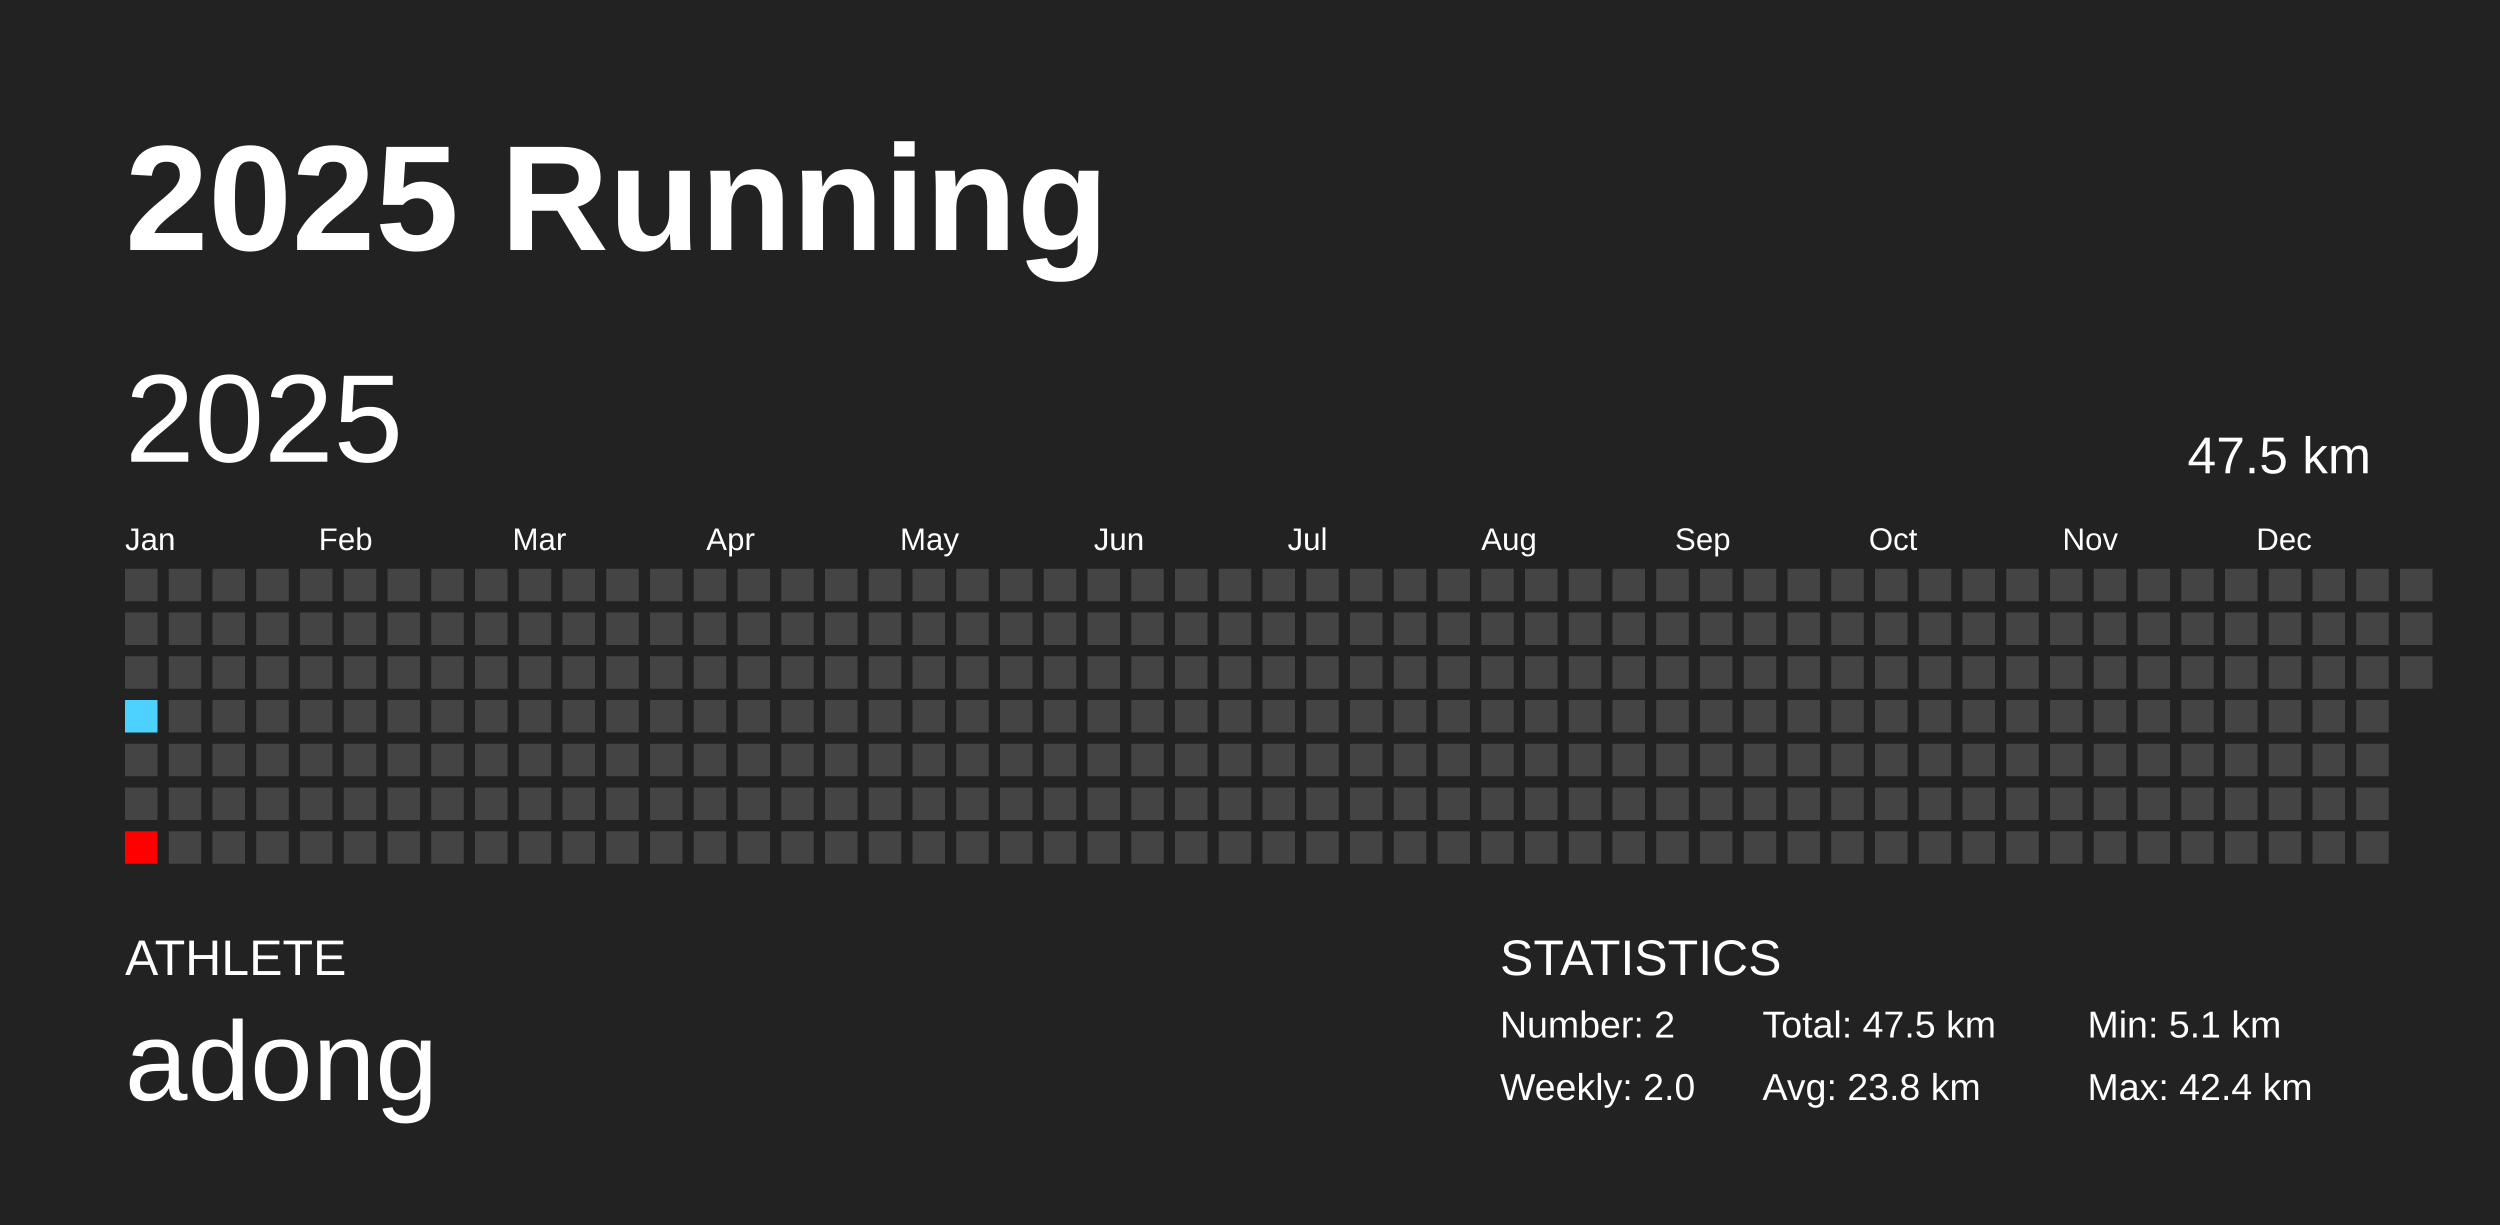
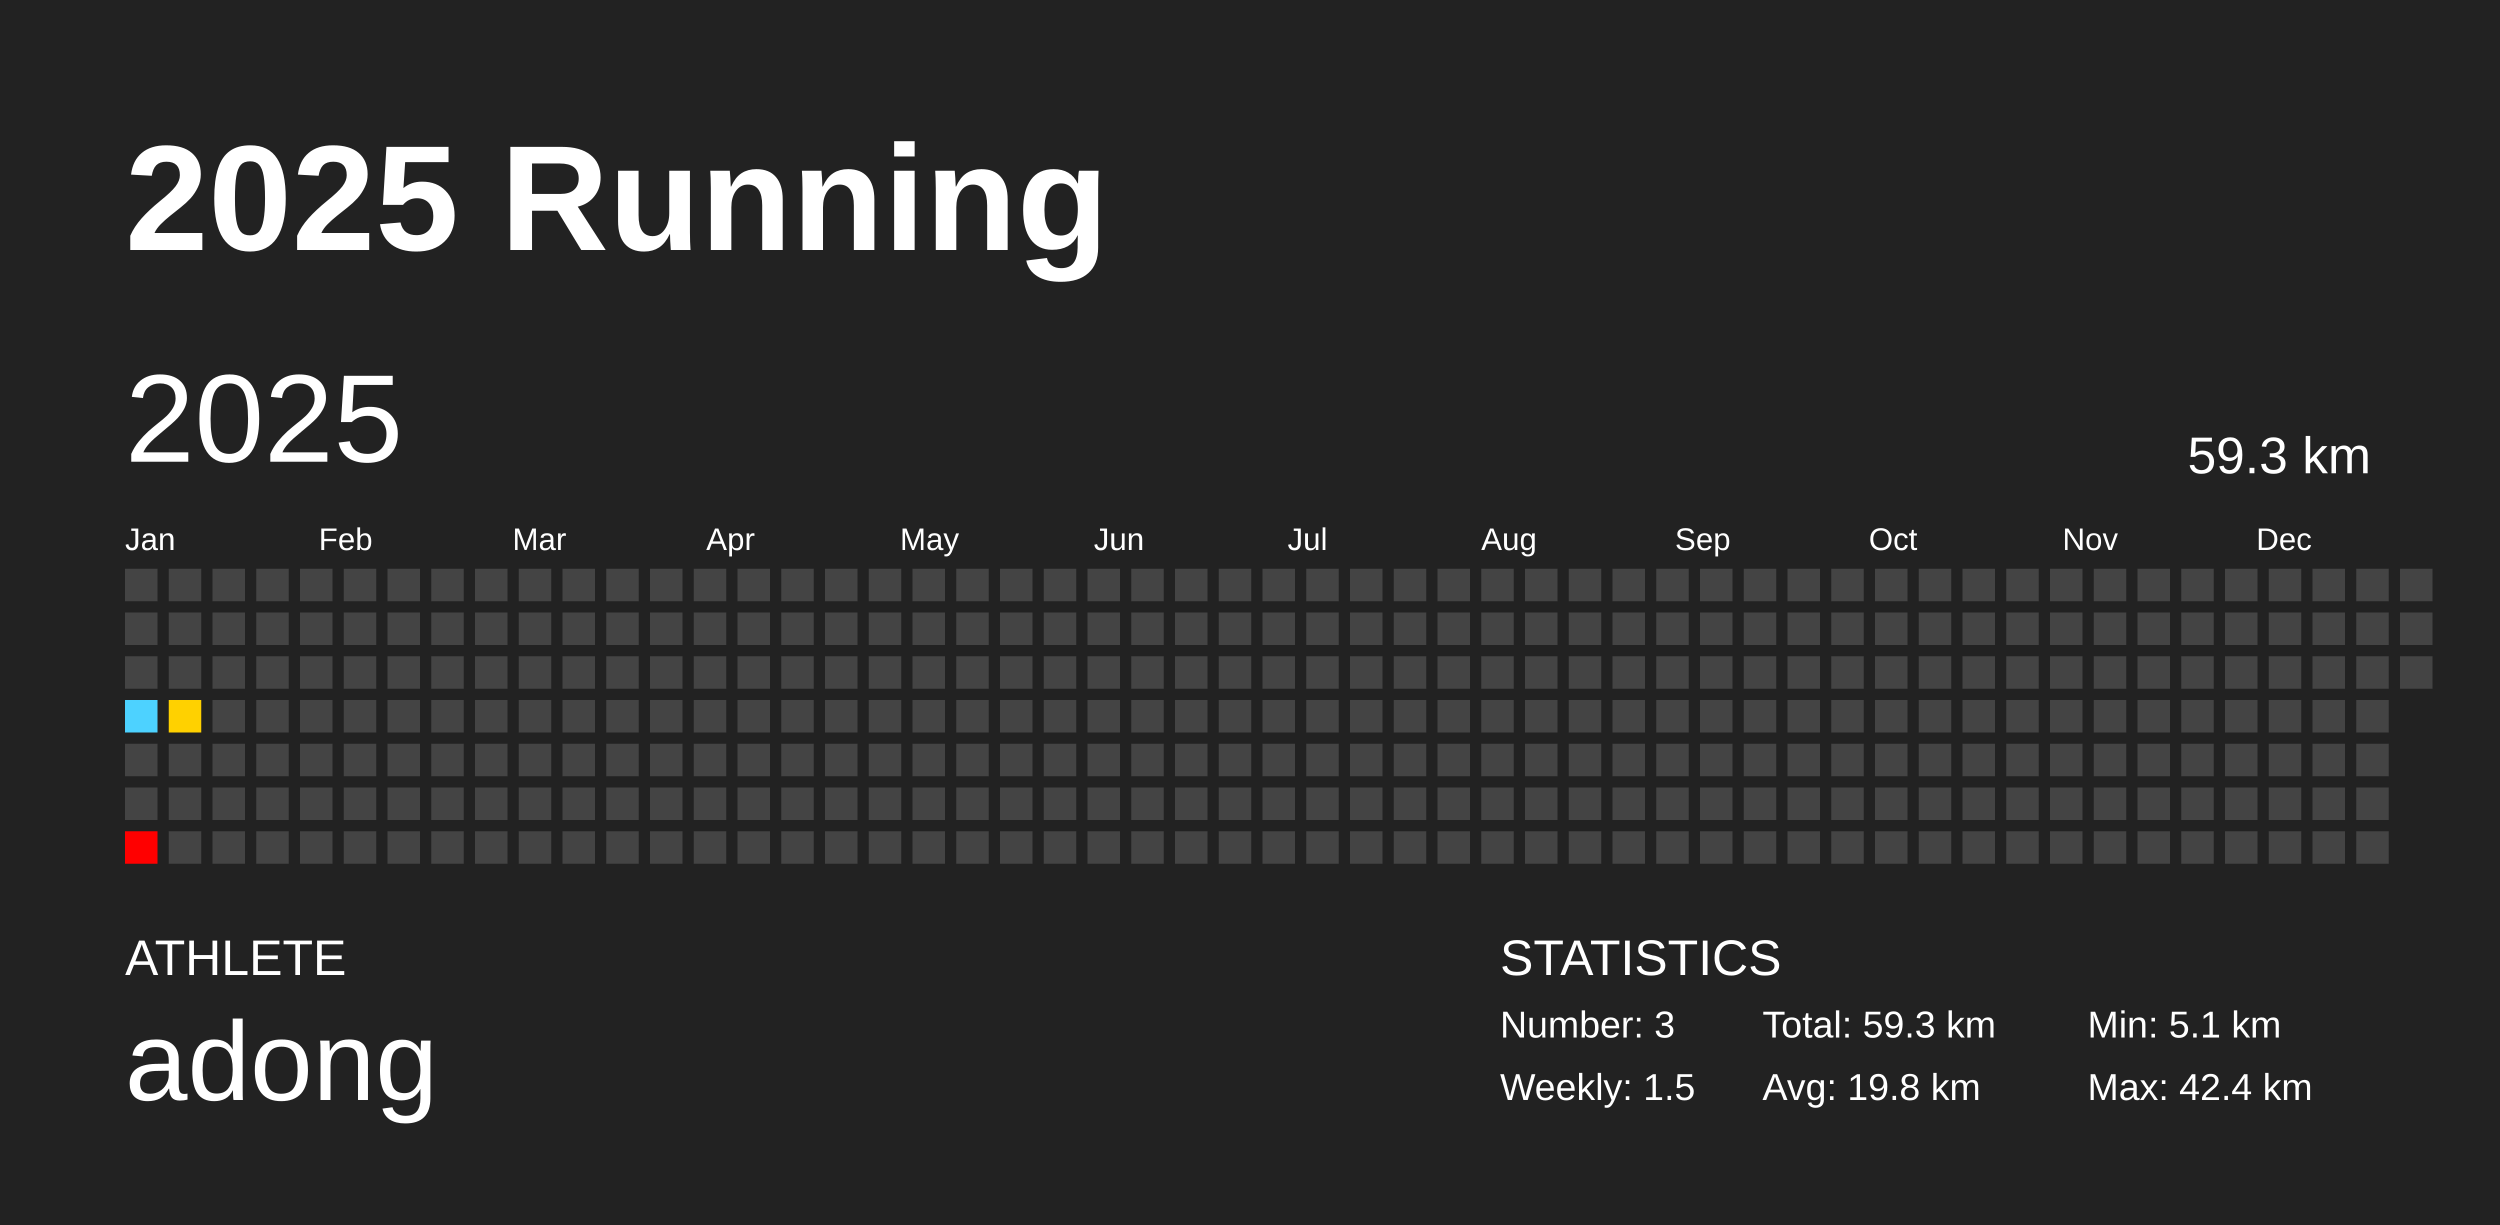
<svg xmlns="http://www.w3.org/2000/svg" baseProfile="full" height="98mm" version="1.1" viewBox="0,0,200,98" width="200mm">
  <defs />
  <rect fill="#222222" height="98" width="200" x="0" y="0" />
  <text fill="#FFFFFF" style="font-size:12px; font-family:Arial; font-weight:bold;" x="10" y="20">2025 Running</text>
  <text fill="#FFFFFF" style="font-size:4px; font-family:Arial" x="10" y="78">ATHLETE</text>
  <text fill="#FFFFFF" style="font-size:9px; font-family:Arial" x="10" y="88">adong</text>
  <text fill="#FFFFFF" style="font-size:4px; font-family:Arial" x="120" y="78">STATISTICS</text>
-   <text fill="#FFFFFF" style="font-size:3px; font-family:Arial" x="120" y="83">Number: 2</text>
-   <text fill="#FFFFFF" style="font-size:3px; font-family:Arial" x="120" y="88">Weekly: 2.0</text>
-   <text fill="#FFFFFF" style="font-size:3px; font-family:Arial" x="141" y="83">Total: 47.5 km</text>
-   <text fill="#FFFFFF" style="font-size:3px; font-family:Arial" x="141" y="88">Avg: 23.8 km</text>
+   <text fill="#FFFFFF" style="font-size:3px; font-family:Arial" x="120" y="83">Number: 3</text>
+   <text fill="#FFFFFF" style="font-size:3px; font-family:Arial" x="120" y="88">Weekly: 1.5</text>
+   <text fill="#FFFFFF" style="font-size:3px; font-family:Arial" x="141" y="83">Total: 59.3 km</text>
+   <text fill="#FFFFFF" style="font-size:3px; font-family:Arial" x="141" y="88">Avg: 19.8 km</text>
  <text fill="#FFFFFF" style="font-size:3px; font-family:Arial" x="167" y="83">Min: 5.1 km</text>
  <text fill="#FFFFFF" style="font-size:3px; font-family:Arial" x="167" y="88">Max: 42.4 km</text>
  <text dominant-baseline="hanging" fill="#FFFFFF" style="font-size:10.0px; font-family:Arial;" x="10" y="30">2025</text>
-   <text dominant-baseline="hanging" fill="#FFFFFF" style="font-size:4.125px; font-family:Arial;" x="175" y="35">47.5 km</text>
+   <text dominant-baseline="hanging" fill="#FFFFFF" style="font-size:4.125px; font-family:Arial;" x="175" y="35">59.3 km</text>
  <text fill="#FFFFFF" style="font-size:2.5px; font-family:Arial" x="10.0" y="44">Jan</text>
  <text fill="#FFFFFF" style="font-size:2.5px; font-family:Arial" x="25.5" y="44">Feb</text>
  <text fill="#FFFFFF" style="font-size:2.5px; font-family:Arial" x="41.0" y="44">Mar</text>
  <text fill="#FFFFFF" style="font-size:2.5px; font-family:Arial" x="56.5" y="44">Apr</text>
  <text fill="#FFFFFF" style="font-size:2.5px; font-family:Arial" x="72.0" y="44">May</text>
  <text fill="#FFFFFF" style="font-size:2.5px; font-family:Arial" x="87.5" y="44">Jun</text>
  <text fill="#FFFFFF" style="font-size:2.5px; font-family:Arial" x="103.0" y="44">Jul</text>
  <text fill="#FFFFFF" style="font-size:2.5px; font-family:Arial" x="118.5" y="44">Aug</text>
  <text fill="#FFFFFF" style="font-size:2.5px; font-family:Arial" x="134.0" y="44">Sep</text>
  <text fill="#FFFFFF" style="font-size:2.5px; font-family:Arial" x="149.5" y="44">Oct</text>
  <text fill="#FFFFFF" style="font-size:2.5px; font-family:Arial" x="165.0" y="44">Nov</text>
  <text fill="#FFFFFF" style="font-size:2.5px; font-family:Arial" x="180.5" y="44">Dec</text>
  <rect fill="#444444" height="2.6" width="2.6" x="10.0" y="45.5" />
  <rect fill="#444444" height="2.6" width="2.6" x="10.0" y="49.0" />
  <rect fill="#444444" height="2.6" width="2.6" x="10.0" y="52.5" />
  <rect fill="#4dd2ff" height="2.6" width="2.6" x="10.0" y="56.0" />
  <rect fill="#444444" height="2.6" width="2.6" x="10.0" y="59.5" />
  <rect fill="#444444" height="2.6" width="2.6" x="10.0" y="63.0" />
  <rect fill="red" height="2.6" width="2.6" x="10.0" y="66.5" />
  <rect fill="#444444" height="2.6" width="2.6" x="13.5" y="45.5" />
  <rect fill="#444444" height="2.6" width="2.6" x="13.5" y="49.0" />
  <rect fill="#444444" height="2.6" width="2.6" x="13.5" y="52.5" />
-   <rect fill="#444444" height="2.6" width="2.6" x="13.5" y="56.0" />
+   <rect fill="#ffd100" height="2.6" width="2.6" x="13.5" y="56.0" />
  <rect fill="#444444" height="2.6" width="2.6" x="13.5" y="59.5" />
  <rect fill="#444444" height="2.6" width="2.6" x="13.5" y="63.0" />
  <rect fill="#444444" height="2.6" width="2.6" x="13.5" y="66.5" />
  <rect fill="#444444" height="2.6" width="2.6" x="17.0" y="45.5" />
  <rect fill="#444444" height="2.6" width="2.6" x="17.0" y="49.0" />
  <rect fill="#444444" height="2.6" width="2.6" x="17.0" y="52.5" />
  <rect fill="#444444" height="2.6" width="2.6" x="17.0" y="56.0" />
  <rect fill="#444444" height="2.6" width="2.6" x="17.0" y="59.5" />
  <rect fill="#444444" height="2.6" width="2.6" x="17.0" y="63.0" />
  <rect fill="#444444" height="2.6" width="2.6" x="17.0" y="66.5" />
  <rect fill="#444444" height="2.6" width="2.6" x="20.5" y="45.5" />
  <rect fill="#444444" height="2.6" width="2.6" x="20.5" y="49.0" />
  <rect fill="#444444" height="2.6" width="2.6" x="20.5" y="52.5" />
  <rect fill="#444444" height="2.6" width="2.6" x="20.5" y="56.0" />
  <rect fill="#444444" height="2.6" width="2.6" x="20.5" y="59.5" />
  <rect fill="#444444" height="2.6" width="2.6" x="20.5" y="63.0" />
  <rect fill="#444444" height="2.6" width="2.6" x="20.5" y="66.5" />
  <rect fill="#444444" height="2.6" width="2.6" x="24.0" y="45.5" />
  <rect fill="#444444" height="2.6" width="2.6" x="24.0" y="49.0" />
  <rect fill="#444444" height="2.6" width="2.6" x="24.0" y="52.5" />
  <rect fill="#444444" height="2.6" width="2.6" x="24.0" y="56.0" />
  <rect fill="#444444" height="2.6" width="2.6" x="24.0" y="59.5" />
  <rect fill="#444444" height="2.6" width="2.6" x="24.0" y="63.0" />
  <rect fill="#444444" height="2.6" width="2.6" x="24.0" y="66.5" />
  <rect fill="#444444" height="2.6" width="2.6" x="27.5" y="45.5" />
  <rect fill="#444444" height="2.6" width="2.6" x="27.5" y="49.0" />
  <rect fill="#444444" height="2.6" width="2.6" x="27.5" y="52.5" />
  <rect fill="#444444" height="2.6" width="2.6" x="27.5" y="56.0" />
  <rect fill="#444444" height="2.6" width="2.6" x="27.5" y="59.5" />
  <rect fill="#444444" height="2.6" width="2.6" x="27.5" y="63.0" />
  <rect fill="#444444" height="2.6" width="2.6" x="27.5" y="66.5" />
  <rect fill="#444444" height="2.6" width="2.6" x="31.0" y="45.5" />
  <rect fill="#444444" height="2.6" width="2.6" x="31.0" y="49.0" />
  <rect fill="#444444" height="2.6" width="2.6" x="31.0" y="52.5" />
  <rect fill="#444444" height="2.6" width="2.6" x="31.0" y="56.0" />
  <rect fill="#444444" height="2.6" width="2.6" x="31.0" y="59.5" />
  <rect fill="#444444" height="2.6" width="2.6" x="31.0" y="63.0" />
  <rect fill="#444444" height="2.6" width="2.6" x="31.0" y="66.5" />
  <rect fill="#444444" height="2.6" width="2.6" x="34.5" y="45.5" />
  <rect fill="#444444" height="2.6" width="2.6" x="34.5" y="49.0" />
  <rect fill="#444444" height="2.6" width="2.6" x="34.5" y="52.5" />
  <rect fill="#444444" height="2.6" width="2.6" x="34.5" y="56.0" />
  <rect fill="#444444" height="2.6" width="2.6" x="34.5" y="59.5" />
  <rect fill="#444444" height="2.6" width="2.6" x="34.5" y="63.0" />
  <rect fill="#444444" height="2.6" width="2.6" x="34.5" y="66.5" />
  <rect fill="#444444" height="2.6" width="2.6" x="38.0" y="45.5" />
  <rect fill="#444444" height="2.6" width="2.6" x="38.0" y="49.0" />
  <rect fill="#444444" height="2.6" width="2.6" x="38.0" y="52.5" />
  <rect fill="#444444" height="2.6" width="2.6" x="38.0" y="56.0" />
  <rect fill="#444444" height="2.6" width="2.6" x="38.0" y="59.5" />
  <rect fill="#444444" height="2.6" width="2.6" x="38.0" y="63.0" />
  <rect fill="#444444" height="2.6" width="2.6" x="38.0" y="66.5" />
  <rect fill="#444444" height="2.6" width="2.6" x="41.5" y="45.5" />
  <rect fill="#444444" height="2.6" width="2.6" x="41.5" y="49.0" />
  <rect fill="#444444" height="2.6" width="2.6" x="41.5" y="52.5" />
  <rect fill="#444444" height="2.6" width="2.6" x="41.5" y="56.0" />
  <rect fill="#444444" height="2.6" width="2.6" x="41.5" y="59.5" />
  <rect fill="#444444" height="2.6" width="2.6" x="41.5" y="63.0" />
  <rect fill="#444444" height="2.6" width="2.6" x="41.5" y="66.5" />
  <rect fill="#444444" height="2.6" width="2.6" x="45.0" y="45.5" />
  <rect fill="#444444" height="2.6" width="2.6" x="45.0" y="49.0" />
  <rect fill="#444444" height="2.6" width="2.6" x="45.0" y="52.5" />
  <rect fill="#444444" height="2.6" width="2.6" x="45.0" y="56.0" />
  <rect fill="#444444" height="2.6" width="2.6" x="45.0" y="59.5" />
  <rect fill="#444444" height="2.6" width="2.6" x="45.0" y="63.0" />
  <rect fill="#444444" height="2.6" width="2.6" x="45.0" y="66.5" />
  <rect fill="#444444" height="2.6" width="2.6" x="48.5" y="45.5" />
  <rect fill="#444444" height="2.6" width="2.6" x="48.5" y="49.0" />
  <rect fill="#444444" height="2.6" width="2.6" x="48.5" y="52.5" />
  <rect fill="#444444" height="2.6" width="2.6" x="48.5" y="56.0" />
  <rect fill="#444444" height="2.6" width="2.6" x="48.5" y="59.5" />
  <rect fill="#444444" height="2.6" width="2.6" x="48.5" y="63.0" />
  <rect fill="#444444" height="2.6" width="2.6" x="48.5" y="66.5" />
  <rect fill="#444444" height="2.6" width="2.6" x="52.0" y="45.5" />
  <rect fill="#444444" height="2.6" width="2.6" x="52.0" y="49.0" />
  <rect fill="#444444" height="2.6" width="2.6" x="52.0" y="52.5" />
  <rect fill="#444444" height="2.6" width="2.6" x="52.0" y="56.0" />
  <rect fill="#444444" height="2.6" width="2.6" x="52.0" y="59.5" />
  <rect fill="#444444" height="2.6" width="2.6" x="52.0" y="63.0" />
  <rect fill="#444444" height="2.6" width="2.6" x="52.0" y="66.5" />
  <rect fill="#444444" height="2.6" width="2.6" x="55.5" y="45.5" />
  <rect fill="#444444" height="2.6" width="2.6" x="55.5" y="49.0" />
  <rect fill="#444444" height="2.6" width="2.6" x="55.5" y="52.5" />
  <rect fill="#444444" height="2.6" width="2.6" x="55.5" y="56.0" />
  <rect fill="#444444" height="2.6" width="2.6" x="55.5" y="59.5" />
  <rect fill="#444444" height="2.6" width="2.6" x="55.5" y="63.0" />
  <rect fill="#444444" height="2.6" width="2.6" x="55.5" y="66.5" />
  <rect fill="#444444" height="2.6" width="2.6" x="59.0" y="45.5" />
  <rect fill="#444444" height="2.6" width="2.6" x="59.0" y="49.0" />
  <rect fill="#444444" height="2.6" width="2.6" x="59.0" y="52.5" />
  <rect fill="#444444" height="2.6" width="2.6" x="59.0" y="56.0" />
  <rect fill="#444444" height="2.6" width="2.6" x="59.0" y="59.5" />
  <rect fill="#444444" height="2.6" width="2.6" x="59.0" y="63.0" />
  <rect fill="#444444" height="2.6" width="2.6" x="59.0" y="66.5" />
  <rect fill="#444444" height="2.6" width="2.6" x="62.5" y="45.5" />
  <rect fill="#444444" height="2.6" width="2.6" x="62.5" y="49.0" />
  <rect fill="#444444" height="2.6" width="2.6" x="62.5" y="52.5" />
  <rect fill="#444444" height="2.6" width="2.6" x="62.5" y="56.0" />
  <rect fill="#444444" height="2.6" width="2.6" x="62.5" y="59.5" />
  <rect fill="#444444" height="2.6" width="2.6" x="62.5" y="63.0" />
  <rect fill="#444444" height="2.6" width="2.6" x="62.5" y="66.5" />
  <rect fill="#444444" height="2.6" width="2.6" x="66.0" y="45.5" />
  <rect fill="#444444" height="2.6" width="2.6" x="66.0" y="49.0" />
  <rect fill="#444444" height="2.6" width="2.6" x="66.0" y="52.5" />
  <rect fill="#444444" height="2.6" width="2.6" x="66.0" y="56.0" />
  <rect fill="#444444" height="2.6" width="2.6" x="66.0" y="59.5" />
  <rect fill="#444444" height="2.6" width="2.6" x="66.0" y="63.0" />
  <rect fill="#444444" height="2.6" width="2.6" x="66.0" y="66.5" />
  <rect fill="#444444" height="2.6" width="2.6" x="69.5" y="45.5" />
  <rect fill="#444444" height="2.6" width="2.6" x="69.5" y="49.0" />
  <rect fill="#444444" height="2.6" width="2.6" x="69.5" y="52.5" />
  <rect fill="#444444" height="2.6" width="2.6" x="69.5" y="56.0" />
  <rect fill="#444444" height="2.6" width="2.6" x="69.5" y="59.5" />
  <rect fill="#444444" height="2.6" width="2.6" x="69.5" y="63.0" />
  <rect fill="#444444" height="2.6" width="2.6" x="69.5" y="66.5" />
  <rect fill="#444444" height="2.6" width="2.6" x="73.0" y="45.5" />
  <rect fill="#444444" height="2.6" width="2.6" x="73.0" y="49.0" />
  <rect fill="#444444" height="2.6" width="2.6" x="73.0" y="52.5" />
  <rect fill="#444444" height="2.6" width="2.6" x="73.0" y="56.0" />
  <rect fill="#444444" height="2.6" width="2.6" x="73.0" y="59.5" />
  <rect fill="#444444" height="2.6" width="2.6" x="73.0" y="63.0" />
  <rect fill="#444444" height="2.6" width="2.6" x="73.0" y="66.5" />
  <rect fill="#444444" height="2.6" width="2.6" x="76.5" y="45.5" />
  <rect fill="#444444" height="2.6" width="2.6" x="76.5" y="49.0" />
  <rect fill="#444444" height="2.6" width="2.6" x="76.5" y="52.5" />
  <rect fill="#444444" height="2.6" width="2.6" x="76.5" y="56.0" />
  <rect fill="#444444" height="2.6" width="2.6" x="76.5" y="59.5" />
  <rect fill="#444444" height="2.6" width="2.6" x="76.5" y="63.0" />
  <rect fill="#444444" height="2.6" width="2.6" x="76.5" y="66.5" />
  <rect fill="#444444" height="2.6" width="2.6" x="80.0" y="45.5" />
  <rect fill="#444444" height="2.6" width="2.6" x="80.0" y="49.0" />
  <rect fill="#444444" height="2.6" width="2.6" x="80.0" y="52.5" />
  <rect fill="#444444" height="2.6" width="2.6" x="80.0" y="56.0" />
  <rect fill="#444444" height="2.6" width="2.6" x="80.0" y="59.5" />
  <rect fill="#444444" height="2.6" width="2.6" x="80.0" y="63.0" />
  <rect fill="#444444" height="2.6" width="2.6" x="80.0" y="66.5" />
  <rect fill="#444444" height="2.6" width="2.6" x="83.5" y="45.5" />
  <rect fill="#444444" height="2.6" width="2.6" x="83.5" y="49.0" />
  <rect fill="#444444" height="2.6" width="2.6" x="83.5" y="52.5" />
  <rect fill="#444444" height="2.6" width="2.6" x="83.5" y="56.0" />
  <rect fill="#444444" height="2.6" width="2.6" x="83.5" y="59.5" />
  <rect fill="#444444" height="2.6" width="2.6" x="83.5" y="63.0" />
  <rect fill="#444444" height="2.6" width="2.6" x="83.5" y="66.5" />
  <rect fill="#444444" height="2.6" width="2.6" x="87.0" y="45.5" />
  <rect fill="#444444" height="2.6" width="2.6" x="87.0" y="49.0" />
  <rect fill="#444444" height="2.6" width="2.6" x="87.0" y="52.5" />
  <rect fill="#444444" height="2.6" width="2.6" x="87.0" y="56.0" />
  <rect fill="#444444" height="2.6" width="2.6" x="87.0" y="59.5" />
  <rect fill="#444444" height="2.6" width="2.6" x="87.0" y="63.0" />
  <rect fill="#444444" height="2.6" width="2.6" x="87.0" y="66.5" />
  <rect fill="#444444" height="2.6" width="2.6" x="90.5" y="45.5" />
  <rect fill="#444444" height="2.6" width="2.6" x="90.5" y="49.0" />
  <rect fill="#444444" height="2.6" width="2.6" x="90.5" y="52.5" />
  <rect fill="#444444" height="2.6" width="2.6" x="90.5" y="56.0" />
  <rect fill="#444444" height="2.6" width="2.6" x="90.5" y="59.5" />
  <rect fill="#444444" height="2.6" width="2.6" x="90.5" y="63.0" />
  <rect fill="#444444" height="2.6" width="2.6" x="90.5" y="66.5" />
  <rect fill="#444444" height="2.6" width="2.6" x="94.0" y="45.5" />
  <rect fill="#444444" height="2.6" width="2.6" x="94.0" y="49.0" />
  <rect fill="#444444" height="2.6" width="2.6" x="94.0" y="52.5" />
  <rect fill="#444444" height="2.6" width="2.6" x="94.0" y="56.0" />
  <rect fill="#444444" height="2.6" width="2.6" x="94.0" y="59.5" />
  <rect fill="#444444" height="2.6" width="2.6" x="94.0" y="63.0" />
  <rect fill="#444444" height="2.6" width="2.6" x="94.0" y="66.5" />
  <rect fill="#444444" height="2.6" width="2.6" x="97.5" y="45.5" />
  <rect fill="#444444" height="2.6" width="2.6" x="97.5" y="49.0" />
  <rect fill="#444444" height="2.6" width="2.6" x="97.5" y="52.5" />
  <rect fill="#444444" height="2.6" width="2.6" x="97.5" y="56.0" />
  <rect fill="#444444" height="2.6" width="2.6" x="97.5" y="59.5" />
  <rect fill="#444444" height="2.6" width="2.6" x="97.5" y="63.0" />
  <rect fill="#444444" height="2.6" width="2.6" x="97.5" y="66.5" />
  <rect fill="#444444" height="2.6" width="2.6" x="101.0" y="45.5" />
  <rect fill="#444444" height="2.6" width="2.6" x="101.0" y="49.0" />
  <rect fill="#444444" height="2.6" width="2.6" x="101.0" y="52.5" />
  <rect fill="#444444" height="2.6" width="2.6" x="101.0" y="56.0" />
  <rect fill="#444444" height="2.6" width="2.6" x="101.0" y="59.5" />
  <rect fill="#444444" height="2.6" width="2.6" x="101.0" y="63.0" />
  <rect fill="#444444" height="2.6" width="2.6" x="101.0" y="66.5" />
  <rect fill="#444444" height="2.6" width="2.6" x="104.5" y="45.5" />
  <rect fill="#444444" height="2.6" width="2.6" x="104.5" y="49.0" />
  <rect fill="#444444" height="2.6" width="2.6" x="104.5" y="52.5" />
  <rect fill="#444444" height="2.6" width="2.6" x="104.5" y="56.0" />
  <rect fill="#444444" height="2.6" width="2.6" x="104.5" y="59.5" />
  <rect fill="#444444" height="2.6" width="2.6" x="104.5" y="63.0" />
  <rect fill="#444444" height="2.6" width="2.6" x="104.5" y="66.5" />
  <rect fill="#444444" height="2.6" width="2.6" x="108.0" y="45.5" />
  <rect fill="#444444" height="2.6" width="2.6" x="108.0" y="49.0" />
  <rect fill="#444444" height="2.6" width="2.6" x="108.0" y="52.5" />
  <rect fill="#444444" height="2.6" width="2.6" x="108.0" y="56.0" />
  <rect fill="#444444" height="2.6" width="2.6" x="108.0" y="59.5" />
  <rect fill="#444444" height="2.6" width="2.6" x="108.0" y="63.0" />
  <rect fill="#444444" height="2.6" width="2.6" x="108.0" y="66.5" />
  <rect fill="#444444" height="2.6" width="2.6" x="111.5" y="45.5" />
  <rect fill="#444444" height="2.6" width="2.6" x="111.5" y="49.0" />
  <rect fill="#444444" height="2.6" width="2.6" x="111.5" y="52.5" />
  <rect fill="#444444" height="2.6" width="2.6" x="111.5" y="56.0" />
  <rect fill="#444444" height="2.6" width="2.6" x="111.5" y="59.5" />
  <rect fill="#444444" height="2.6" width="2.6" x="111.5" y="63.0" />
  <rect fill="#444444" height="2.6" width="2.6" x="111.5" y="66.5" />
  <rect fill="#444444" height="2.6" width="2.6" x="115.0" y="45.5" />
  <rect fill="#444444" height="2.6" width="2.6" x="115.0" y="49.0" />
  <rect fill="#444444" height="2.6" width="2.6" x="115.0" y="52.5" />
  <rect fill="#444444" height="2.6" width="2.6" x="115.0" y="56.0" />
  <rect fill="#444444" height="2.6" width="2.6" x="115.0" y="59.5" />
  <rect fill="#444444" height="2.6" width="2.6" x="115.0" y="63.0" />
  <rect fill="#444444" height="2.6" width="2.6" x="115.0" y="66.5" />
  <rect fill="#444444" height="2.6" width="2.6" x="118.5" y="45.5" />
  <rect fill="#444444" height="2.6" width="2.6" x="118.5" y="49.0" />
  <rect fill="#444444" height="2.6" width="2.6" x="118.5" y="52.5" />
  <rect fill="#444444" height="2.6" width="2.6" x="118.5" y="56.0" />
  <rect fill="#444444" height="2.6" width="2.6" x="118.5" y="59.5" />
  <rect fill="#444444" height="2.6" width="2.6" x="118.5" y="63.0" />
  <rect fill="#444444" height="2.6" width="2.6" x="118.5" y="66.5" />
  <rect fill="#444444" height="2.6" width="2.6" x="122.0" y="45.5" />
  <rect fill="#444444" height="2.6" width="2.6" x="122.0" y="49.0" />
  <rect fill="#444444" height="2.6" width="2.6" x="122.0" y="52.5" />
  <rect fill="#444444" height="2.6" width="2.6" x="122.0" y="56.0" />
  <rect fill="#444444" height="2.6" width="2.6" x="122.0" y="59.5" />
  <rect fill="#444444" height="2.6" width="2.6" x="122.0" y="63.0" />
  <rect fill="#444444" height="2.6" width="2.6" x="122.0" y="66.5" />
  <rect fill="#444444" height="2.6" width="2.6" x="125.5" y="45.5" />
  <rect fill="#444444" height="2.6" width="2.6" x="125.5" y="49.0" />
  <rect fill="#444444" height="2.6" width="2.6" x="125.5" y="52.5" />
  <rect fill="#444444" height="2.6" width="2.6" x="125.5" y="56.0" />
  <rect fill="#444444" height="2.6" width="2.6" x="125.5" y="59.5" />
  <rect fill="#444444" height="2.6" width="2.6" x="125.5" y="63.0" />
  <rect fill="#444444" height="2.6" width="2.6" x="125.5" y="66.5" />
  <rect fill="#444444" height="2.6" width="2.6" x="129.0" y="45.5" />
  <rect fill="#444444" height="2.6" width="2.6" x="129.0" y="49.0" />
  <rect fill="#444444" height="2.6" width="2.6" x="129.0" y="52.5" />
  <rect fill="#444444" height="2.6" width="2.6" x="129.0" y="56.0" />
  <rect fill="#444444" height="2.6" width="2.6" x="129.0" y="59.5" />
  <rect fill="#444444" height="2.6" width="2.6" x="129.0" y="63.0" />
  <rect fill="#444444" height="2.6" width="2.6" x="129.0" y="66.5" />
  <rect fill="#444444" height="2.6" width="2.6" x="132.5" y="45.5" />
  <rect fill="#444444" height="2.6" width="2.6" x="132.5" y="49.0" />
  <rect fill="#444444" height="2.6" width="2.6" x="132.5" y="52.5" />
  <rect fill="#444444" height="2.6" width="2.6" x="132.5" y="56.0" />
  <rect fill="#444444" height="2.6" width="2.6" x="132.5" y="59.5" />
  <rect fill="#444444" height="2.6" width="2.6" x="132.5" y="63.0" />
  <rect fill="#444444" height="2.6" width="2.6" x="132.5" y="66.5" />
  <rect fill="#444444" height="2.6" width="2.6" x="136.0" y="45.5" />
  <rect fill="#444444" height="2.6" width="2.6" x="136.0" y="49.0" />
  <rect fill="#444444" height="2.6" width="2.6" x="136.0" y="52.5" />
  <rect fill="#444444" height="2.6" width="2.6" x="136.0" y="56.0" />
  <rect fill="#444444" height="2.6" width="2.6" x="136.0" y="59.5" />
  <rect fill="#444444" height="2.6" width="2.6" x="136.0" y="63.0" />
  <rect fill="#444444" height="2.6" width="2.6" x="136.0" y="66.5" />
  <rect fill="#444444" height="2.6" width="2.6" x="139.5" y="45.5" />
  <rect fill="#444444" height="2.6" width="2.6" x="139.5" y="49.0" />
  <rect fill="#444444" height="2.6" width="2.6" x="139.5" y="52.5" />
  <rect fill="#444444" height="2.6" width="2.6" x="139.5" y="56.0" />
  <rect fill="#444444" height="2.6" width="2.6" x="139.5" y="59.5" />
  <rect fill="#444444" height="2.6" width="2.6" x="139.5" y="63.0" />
  <rect fill="#444444" height="2.6" width="2.6" x="139.5" y="66.5" />
  <rect fill="#444444" height="2.6" width="2.6" x="143.0" y="45.5" />
  <rect fill="#444444" height="2.6" width="2.6" x="143.0" y="49.0" />
  <rect fill="#444444" height="2.6" width="2.6" x="143.0" y="52.5" />
  <rect fill="#444444" height="2.6" width="2.6" x="143.0" y="56.0" />
  <rect fill="#444444" height="2.6" width="2.6" x="143.0" y="59.5" />
  <rect fill="#444444" height="2.6" width="2.6" x="143.0" y="63.0" />
  <rect fill="#444444" height="2.6" width="2.6" x="143.0" y="66.5" />
  <rect fill="#444444" height="2.6" width="2.6" x="146.5" y="45.5" />
  <rect fill="#444444" height="2.6" width="2.6" x="146.5" y="49.0" />
  <rect fill="#444444" height="2.6" width="2.6" x="146.5" y="52.5" />
  <rect fill="#444444" height="2.6" width="2.6" x="146.5" y="56.0" />
  <rect fill="#444444" height="2.6" width="2.6" x="146.5" y="59.5" />
  <rect fill="#444444" height="2.6" width="2.6" x="146.5" y="63.0" />
  <rect fill="#444444" height="2.6" width="2.6" x="146.5" y="66.5" />
  <rect fill="#444444" height="2.6" width="2.6" x="150.0" y="45.5" />
  <rect fill="#444444" height="2.6" width="2.6" x="150.0" y="49.0" />
  <rect fill="#444444" height="2.6" width="2.6" x="150.0" y="52.5" />
  <rect fill="#444444" height="2.6" width="2.6" x="150.0" y="56.0" />
  <rect fill="#444444" height="2.6" width="2.6" x="150.0" y="59.5" />
  <rect fill="#444444" height="2.6" width="2.6" x="150.0" y="63.0" />
  <rect fill="#444444" height="2.6" width="2.6" x="150.0" y="66.5" />
  <rect fill="#444444" height="2.6" width="2.6" x="153.5" y="45.5" />
  <rect fill="#444444" height="2.6" width="2.6" x="153.5" y="49.0" />
  <rect fill="#444444" height="2.6" width="2.6" x="153.5" y="52.5" />
  <rect fill="#444444" height="2.6" width="2.6" x="153.5" y="56.0" />
  <rect fill="#444444" height="2.6" width="2.6" x="153.5" y="59.5" />
  <rect fill="#444444" height="2.6" width="2.6" x="153.5" y="63.0" />
  <rect fill="#444444" height="2.6" width="2.6" x="153.5" y="66.5" />
  <rect fill="#444444" height="2.6" width="2.6" x="157.0" y="45.5" />
  <rect fill="#444444" height="2.6" width="2.6" x="157.0" y="49.0" />
  <rect fill="#444444" height="2.6" width="2.6" x="157.0" y="52.5" />
  <rect fill="#444444" height="2.6" width="2.6" x="157.0" y="56.0" />
  <rect fill="#444444" height="2.6" width="2.6" x="157.0" y="59.5" />
  <rect fill="#444444" height="2.6" width="2.6" x="157.0" y="63.0" />
  <rect fill="#444444" height="2.6" width="2.6" x="157.0" y="66.5" />
  <rect fill="#444444" height="2.6" width="2.6" x="160.5" y="45.5" />
  <rect fill="#444444" height="2.6" width="2.6" x="160.5" y="49.0" />
  <rect fill="#444444" height="2.6" width="2.6" x="160.5" y="52.5" />
  <rect fill="#444444" height="2.6" width="2.6" x="160.5" y="56.0" />
  <rect fill="#444444" height="2.6" width="2.6" x="160.5" y="59.5" />
  <rect fill="#444444" height="2.6" width="2.6" x="160.5" y="63.0" />
  <rect fill="#444444" height="2.6" width="2.6" x="160.5" y="66.5" />
  <rect fill="#444444" height="2.6" width="2.6" x="164.0" y="45.5" />
  <rect fill="#444444" height="2.6" width="2.6" x="164.0" y="49.0" />
  <rect fill="#444444" height="2.6" width="2.6" x="164.0" y="52.5" />
  <rect fill="#444444" height="2.6" width="2.6" x="164.0" y="56.0" />
  <rect fill="#444444" height="2.6" width="2.6" x="164.0" y="59.5" />
  <rect fill="#444444" height="2.6" width="2.6" x="164.0" y="63.0" />
  <rect fill="#444444" height="2.6" width="2.6" x="164.0" y="66.5" />
  <rect fill="#444444" height="2.6" width="2.6" x="167.5" y="45.5" />
  <rect fill="#444444" height="2.6" width="2.6" x="167.5" y="49.0" />
  <rect fill="#444444" height="2.6" width="2.6" x="167.5" y="52.5" />
  <rect fill="#444444" height="2.6" width="2.6" x="167.5" y="56.0" />
  <rect fill="#444444" height="2.6" width="2.6" x="167.5" y="59.5" />
  <rect fill="#444444" height="2.6" width="2.6" x="167.5" y="63.0" />
  <rect fill="#444444" height="2.6" width="2.6" x="167.5" y="66.5" />
  <rect fill="#444444" height="2.6" width="2.6" x="171.0" y="45.5" />
  <rect fill="#444444" height="2.6" width="2.6" x="171.0" y="49.0" />
  <rect fill="#444444" height="2.6" width="2.6" x="171.0" y="52.5" />
  <rect fill="#444444" height="2.6" width="2.6" x="171.0" y="56.0" />
  <rect fill="#444444" height="2.6" width="2.6" x="171.0" y="59.5" />
  <rect fill="#444444" height="2.6" width="2.6" x="171.0" y="63.0" />
  <rect fill="#444444" height="2.6" width="2.6" x="171.0" y="66.5" />
  <rect fill="#444444" height="2.6" width="2.6" x="174.5" y="45.5" />
  <rect fill="#444444" height="2.6" width="2.6" x="174.5" y="49.0" />
  <rect fill="#444444" height="2.6" width="2.6" x="174.5" y="52.5" />
  <rect fill="#444444" height="2.6" width="2.6" x="174.5" y="56.0" />
  <rect fill="#444444" height="2.6" width="2.6" x="174.5" y="59.5" />
  <rect fill="#444444" height="2.6" width="2.6" x="174.5" y="63.0" />
  <rect fill="#444444" height="2.6" width="2.6" x="174.5" y="66.5" />
  <rect fill="#444444" height="2.6" width="2.6" x="178.0" y="45.5" />
  <rect fill="#444444" height="2.6" width="2.6" x="178.0" y="49.0" />
  <rect fill="#444444" height="2.6" width="2.6" x="178.0" y="52.5" />
  <rect fill="#444444" height="2.6" width="2.6" x="178.0" y="56.0" />
  <rect fill="#444444" height="2.6" width="2.6" x="178.0" y="59.5" />
  <rect fill="#444444" height="2.6" width="2.6" x="178.0" y="63.0" />
  <rect fill="#444444" height="2.6" width="2.6" x="178.0" y="66.5" />
  <rect fill="#444444" height="2.6" width="2.6" x="181.5" y="45.5" />
  <rect fill="#444444" height="2.6" width="2.6" x="181.5" y="49.0" />
  <rect fill="#444444" height="2.6" width="2.6" x="181.5" y="52.5" />
  <rect fill="#444444" height="2.6" width="2.6" x="181.5" y="56.0" />
  <rect fill="#444444" height="2.6" width="2.6" x="181.5" y="59.5" />
  <rect fill="#444444" height="2.6" width="2.6" x="181.5" y="63.0" />
  <rect fill="#444444" height="2.6" width="2.6" x="181.5" y="66.5" />
  <rect fill="#444444" height="2.6" width="2.6" x="185.0" y="45.5" />
  <rect fill="#444444" height="2.6" width="2.6" x="185.0" y="49.0" />
  <rect fill="#444444" height="2.6" width="2.6" x="185.0" y="52.5" />
  <rect fill="#444444" height="2.6" width="2.6" x="185.0" y="56.0" />
  <rect fill="#444444" height="2.6" width="2.6" x="185.0" y="59.5" />
  <rect fill="#444444" height="2.6" width="2.6" x="185.0" y="63.0" />
  <rect fill="#444444" height="2.6" width="2.6" x="185.0" y="66.5" />
  <rect fill="#444444" height="2.6" width="2.6" x="188.5" y="45.5" />
  <rect fill="#444444" height="2.6" width="2.6" x="188.5" y="49.0" />
  <rect fill="#444444" height="2.6" width="2.6" x="188.5" y="52.5" />
  <rect fill="#444444" height="2.6" width="2.6" x="188.5" y="56.0" />
  <rect fill="#444444" height="2.6" width="2.6" x="188.5" y="59.5" />
  <rect fill="#444444" height="2.6" width="2.6" x="188.5" y="63.0" />
  <rect fill="#444444" height="2.6" width="2.6" x="188.5" y="66.5" />
  <rect fill="#444444" height="2.6" width="2.6" x="192.0" y="45.5" />
  <rect fill="#444444" height="2.6" width="2.6" x="192.0" y="49.0" />
  <rect fill="#444444" height="2.6" width="2.6" x="192.0" y="52.5" />
</svg>
